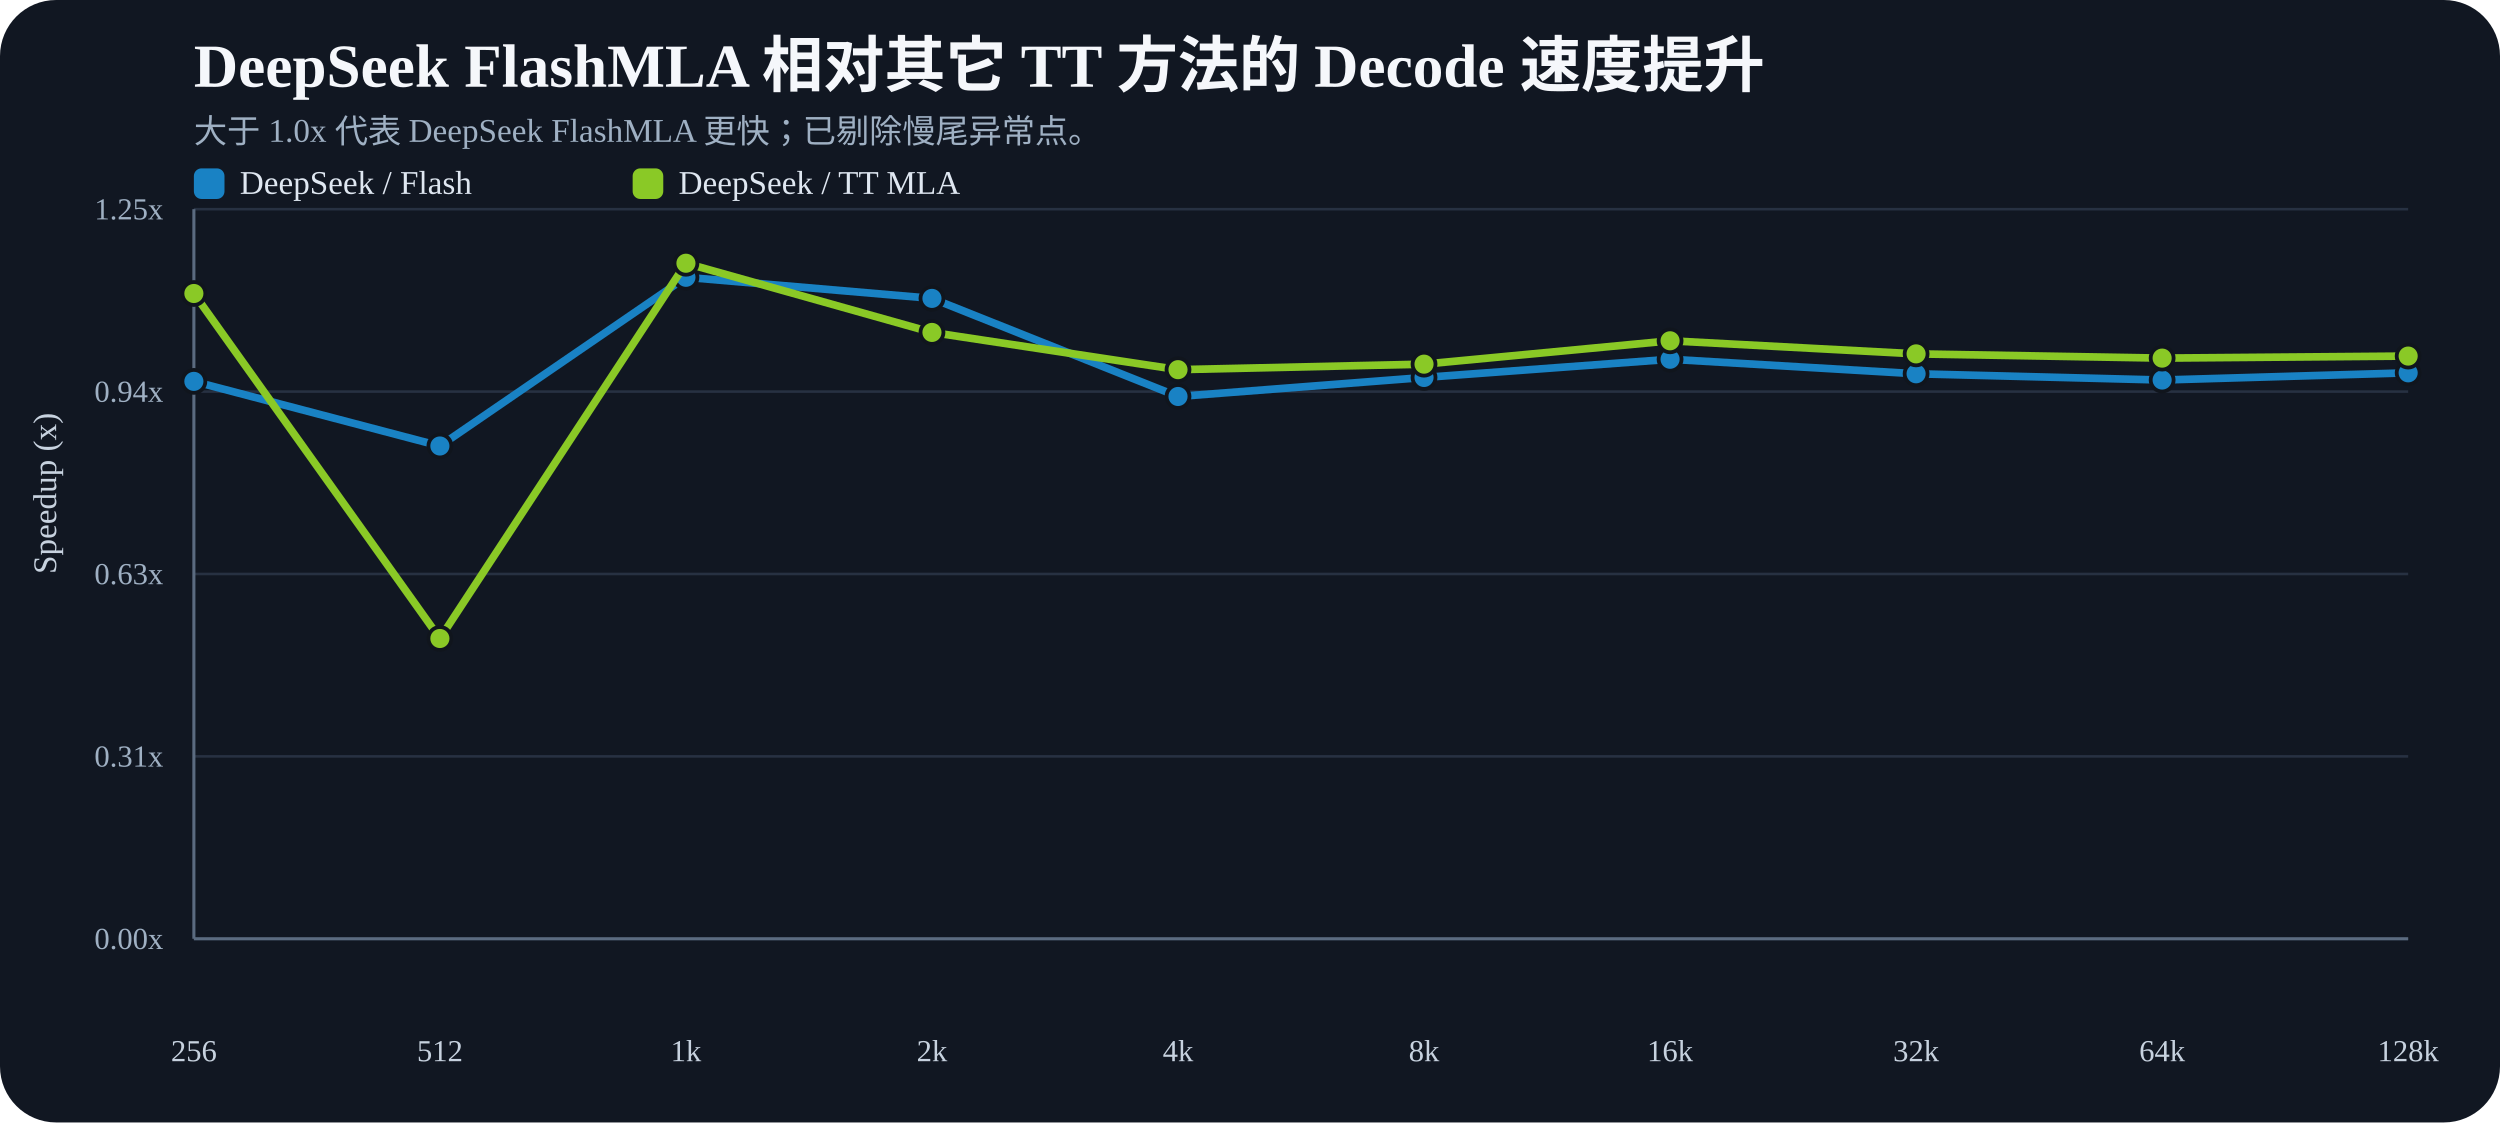
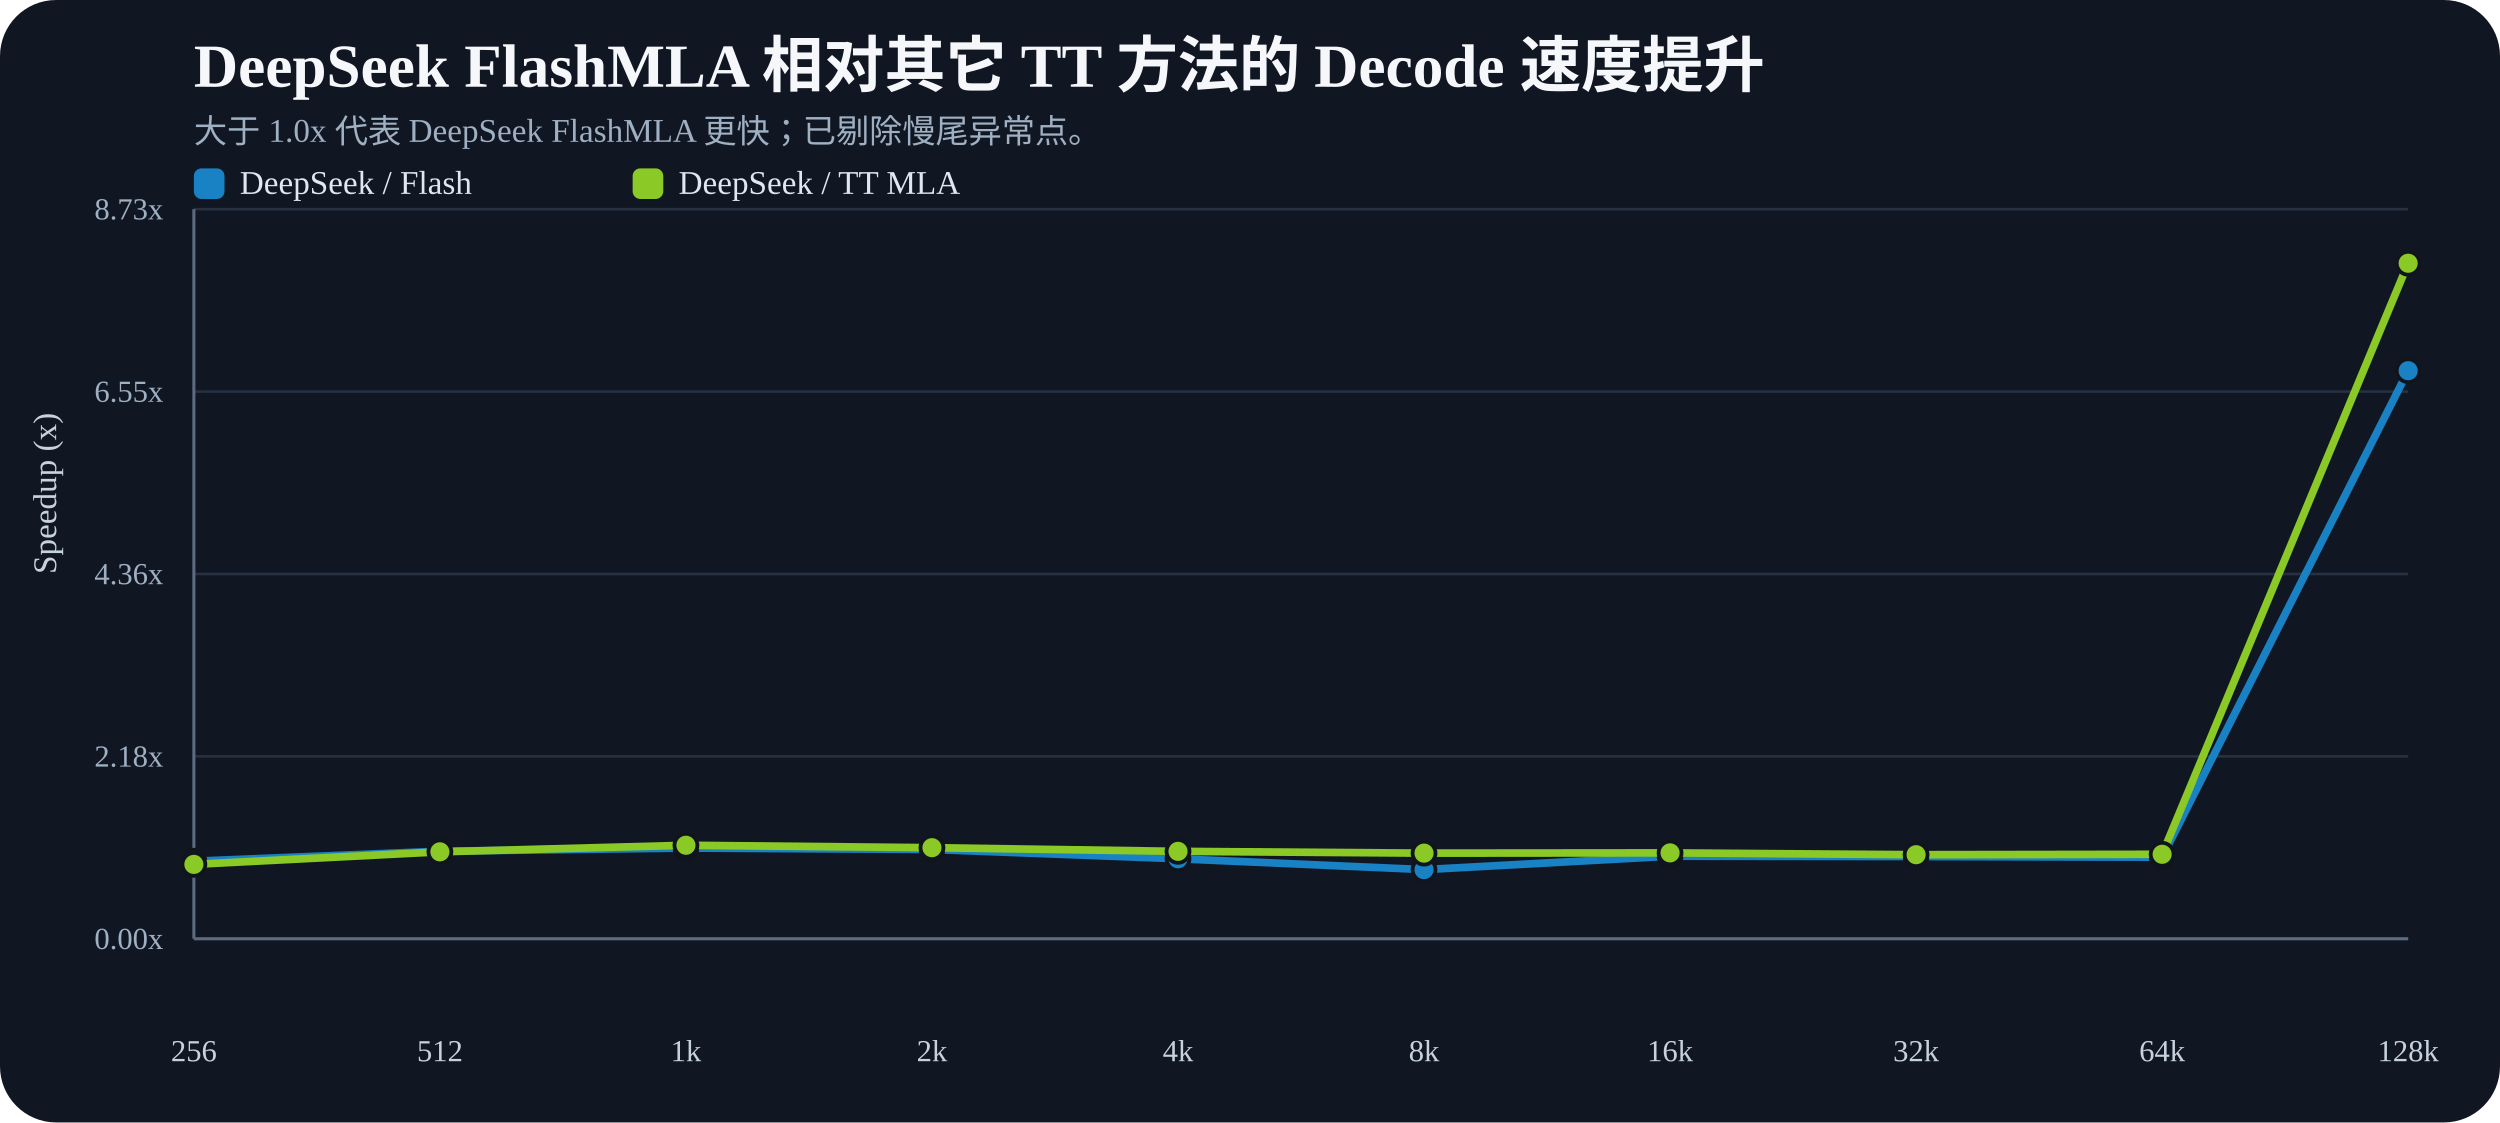
<svg xmlns="http://www.w3.org/2000/svg" width="980" height="440" viewBox="0 0 980 440">
  <rect width="100%" height="100%" rx="22" fill="#111722" />
  <text x="76" y="34" font-size="24" font-weight="700" fill="#f5f7fb">DeepSeek FlashMLA 相对其它 TT 方法的 Decode 速度提升</text>
  <text x="76" y="56" font-size="13" fill="#9fb0c3">大于 1.0x 代表 DeepSeek FlashMLA 更快；已剔除慢尾异常点。</text>
  <rect x="76" y="66" width="12" height="12" rx="3" fill="#1982c4" />
  <text x="94" y="76" font-size="13" fill="#dfe7f1">DeepSeek / Flash</text>
  <rect x="248" y="66" width="12" height="12" rx="3" fill="#8ac926" />
  <text x="266" y="76" font-size="13" fill="#dfe7f1">DeepSeek / TT MLA</text>
  <line x1="76" y1="368.00" x2="944" y2="368.00" stroke="#273142" stroke-width="1" />
  <text x="64" y="372.00" text-anchor="end" font-size="12" fill="#9fb0c3">0.00x</text>
  <line x1="76" y1="296.50" x2="944" y2="296.50" stroke="#273142" stroke-width="1" />
-   <text x="64" y="300.50" text-anchor="end" font-size="12" fill="#9fb0c3">0.31x</text>
+   <text x="64" y="300.50" text-anchor="end" font-size="12" fill="#9fb0c3">2.18x</text>
  <line x1="76" y1="225.00" x2="944" y2="225.00" stroke="#273142" stroke-width="1" />
-   <text x="64" y="229.00" text-anchor="end" font-size="12" fill="#9fb0c3">0.63x</text>
+   <text x="64" y="229.00" text-anchor="end" font-size="12" fill="#9fb0c3">4.36x</text>
  <line x1="76" y1="153.50" x2="944" y2="153.50" stroke="#273142" stroke-width="1" />
-   <text x="64" y="157.50" text-anchor="end" font-size="12" fill="#9fb0c3">0.94x</text>
+   <text x="64" y="157.50" text-anchor="end" font-size="12" fill="#9fb0c3">6.55x</text>
  <line x1="76" y1="82.00" x2="944" y2="82.00" stroke="#273142" stroke-width="1" />
-   <text x="64" y="86.00" text-anchor="end" font-size="12" fill="#9fb0c3">1.25x</text>
+   <text x="64" y="86.00" text-anchor="end" font-size="12" fill="#9fb0c3">8.73x</text>
  <line x1="76" y1="368" x2="944" y2="368" stroke="#5b6b80" stroke-width="1.2" />
  <line x1="76" y1="82" x2="76" y2="368" stroke="#5b6b80" stroke-width="1.2" />
  <text x="22" y="225.00" transform="rotate(-90 22 225.00)" font-size="13" fill="#c7d2df">Speedup (x)</text>
  <text x="76.00" y="416" text-anchor="middle" font-size="12" fill="#c7d2df">256</text>
  <text x="172.44" y="416" text-anchor="middle" font-size="12" fill="#c7d2df">512</text>
  <text x="268.89" y="416" text-anchor="middle" font-size="12" fill="#c7d2df">1k</text>
  <text x="365.33" y="416" text-anchor="middle" font-size="12" fill="#c7d2df">2k</text>
  <text x="461.78" y="416" text-anchor="middle" font-size="12" fill="#c7d2df">4k</text>
  <text x="558.22" y="416" text-anchor="middle" font-size="12" fill="#c7d2df">8k</text>
  <text x="654.67" y="416" text-anchor="middle" font-size="12" fill="#c7d2df">16k</text>
  <text x="751.11" y="416" text-anchor="middle" font-size="12" fill="#c7d2df">32k</text>
  <text x="847.56" y="416" text-anchor="middle" font-size="12" fill="#c7d2df">64k</text>
  <text x="944.00" y="416" text-anchor="middle" font-size="12" fill="#c7d2df">128k</text>
-   <path d="M 76.00 149.50 L 172.44 174.83 L 268.89 108.70 L 365.33 116.97 L 461.78 155.42 L 558.22 147.97 L 654.67 140.83 L 751.11 146.52 L 847.56 148.97 L 944.00 146.15" fill="none" stroke="#1982c4" stroke-width="3" stroke-linecap="round" stroke-linejoin="round" />
-   <circle cx="76.00" cy="149.50" r="4.5" fill="#1982c4" stroke="#10151d" stroke-width="1.5" />
-   <circle cx="172.44" cy="174.83" r="4.5" fill="#1982c4" stroke="#10151d" stroke-width="1.5" />
-   <circle cx="268.89" cy="108.70" r="4.5" fill="#1982c4" stroke="#10151d" stroke-width="1.5" />
-   <circle cx="365.33" cy="116.97" r="4.5" fill="#1982c4" stroke="#10151d" stroke-width="1.5" />
-   <circle cx="461.78" cy="155.42" r="4.5" fill="#1982c4" stroke="#10151d" stroke-width="1.5" />
-   <circle cx="558.22" cy="147.97" r="4.5" fill="#1982c4" stroke="#10151d" stroke-width="1.5" />
-   <circle cx="654.67" cy="140.83" r="4.5" fill="#1982c4" stroke="#10151d" stroke-width="1.5" />
-   <circle cx="751.11" cy="146.52" r="4.5" fill="#1982c4" stroke="#10151d" stroke-width="1.5" />
-   <circle cx="847.56" cy="148.97" r="4.5" fill="#1982c4" stroke="#10151d" stroke-width="1.5" />
-   <circle cx="944.00" cy="146.15" r="4.5" fill="#1982c4" stroke="#10151d" stroke-width="1.5" />
-   <path d="M 76.00 115.05 L 172.44 250.29 L 268.89 103.19 L 365.33 130.31 L 461.78 144.91 L 558.22 142.75 L 654.67 133.59 L 751.11 138.72 L 847.56 140.38 L 944.00 139.58" fill="none" stroke="#8ac926" stroke-width="3" stroke-linecap="round" stroke-linejoin="round" />
-   <circle cx="76.00" cy="115.05" r="4.5" fill="#8ac926" stroke="#10151d" stroke-width="1.5" />
-   <circle cx="172.44" cy="250.29" r="4.5" fill="#8ac926" stroke="#10151d" stroke-width="1.5" />
-   <circle cx="268.89" cy="103.19" r="4.5" fill="#8ac926" stroke="#10151d" stroke-width="1.5" />
-   <circle cx="365.33" cy="130.31" r="4.5" fill="#8ac926" stroke="#10151d" stroke-width="1.5" />
-   <circle cx="461.78" cy="144.91" r="4.5" fill="#8ac926" stroke="#10151d" stroke-width="1.5" />
-   <circle cx="558.22" cy="142.75" r="4.5" fill="#8ac926" stroke="#10151d" stroke-width="1.5" />
-   <circle cx="654.67" cy="133.59" r="4.5" fill="#8ac926" stroke="#10151d" stroke-width="1.5" />
-   <circle cx="751.11" cy="138.72" r="4.5" fill="#8ac926" stroke="#10151d" stroke-width="1.5" />
-   <circle cx="847.56" cy="140.38" r="4.5" fill="#8ac926" stroke="#10151d" stroke-width="1.5" />
-   <circle cx="944.00" cy="139.58" r="4.5" fill="#8ac926" stroke="#10151d" stroke-width="1.5" />
+   <path d="M 76.00 337.59 L 172.44 333.67 L 268.89 332.44 L 365.33 332.99 L 461.78 336.64 L 558.22 340.89 L 654.67 335.64 L 751.11 335.77 L 847.56 336.02 L 944.00 145.31" fill="none" stroke="#1982c4" stroke-width="3" stroke-linecap="round" stroke-linejoin="round" />
+   <circle cx="76.00" cy="337.59" r="4.5" fill="#1982c4" stroke="#10151d" stroke-width="1.5" />
+   <circle cx="172.44" cy="333.67" r="4.5" fill="#1982c4" stroke="#10151d" stroke-width="1.5" />
+   <circle cx="268.89" cy="332.44" r="4.5" fill="#1982c4" stroke="#10151d" stroke-width="1.5" />
+   <circle cx="365.33" cy="332.99" r="4.5" fill="#1982c4" stroke="#10151d" stroke-width="1.5" />
+   <circle cx="461.78" cy="336.64" r="4.5" fill="#1982c4" stroke="#10151d" stroke-width="1.5" />
+   <circle cx="558.22" cy="340.89" r="4.5" fill="#1982c4" stroke="#10151d" stroke-width="1.5" />
+   <circle cx="654.67" cy="335.64" r="4.5" fill="#1982c4" stroke="#10151d" stroke-width="1.5" />
+   <circle cx="751.11" cy="335.77" r="4.5" fill="#1982c4" stroke="#10151d" stroke-width="1.5" />
+   <circle cx="847.56" cy="336.02" r="4.5" fill="#1982c4" stroke="#10151d" stroke-width="1.5" />
+   <circle cx="944.00" cy="145.31" r="4.5" fill="#1982c4" stroke="#10151d" stroke-width="1.5" />
+   <path d="M 76.00 338.84 L 172.44 333.92 L 268.89 331.34 L 365.33 332.29 L 461.78 333.73 L 558.22 334.43 L 654.67 334.33 L 751.11 335.04 L 847.56 334.88 L 944.00 103.19" fill="none" stroke="#8ac926" stroke-width="3" stroke-linecap="round" stroke-linejoin="round" />
+   <circle cx="76.00" cy="338.84" r="4.5" fill="#8ac926" stroke="#10151d" stroke-width="1.5" />
+   <circle cx="172.44" cy="333.92" r="4.5" fill="#8ac926" stroke="#10151d" stroke-width="1.5" />
+   <circle cx="268.89" cy="331.34" r="4.5" fill="#8ac926" stroke="#10151d" stroke-width="1.5" />
+   <circle cx="365.33" cy="332.29" r="4.5" fill="#8ac926" stroke="#10151d" stroke-width="1.5" />
+   <circle cx="461.78" cy="333.73" r="4.5" fill="#8ac926" stroke="#10151d" stroke-width="1.5" />
+   <circle cx="558.22" cy="334.43" r="4.5" fill="#8ac926" stroke="#10151d" stroke-width="1.5" />
+   <circle cx="654.67" cy="334.33" r="4.5" fill="#8ac926" stroke="#10151d" stroke-width="1.5" />
+   <circle cx="751.11" cy="335.04" r="4.5" fill="#8ac926" stroke="#10151d" stroke-width="1.5" />
+   <circle cx="847.56" cy="334.88" r="4.5" fill="#8ac926" stroke="#10151d" stroke-width="1.5" />
+   <circle cx="944.00" cy="103.19" r="4.5" fill="#8ac926" stroke="#10151d" stroke-width="1.5" />
</svg>
